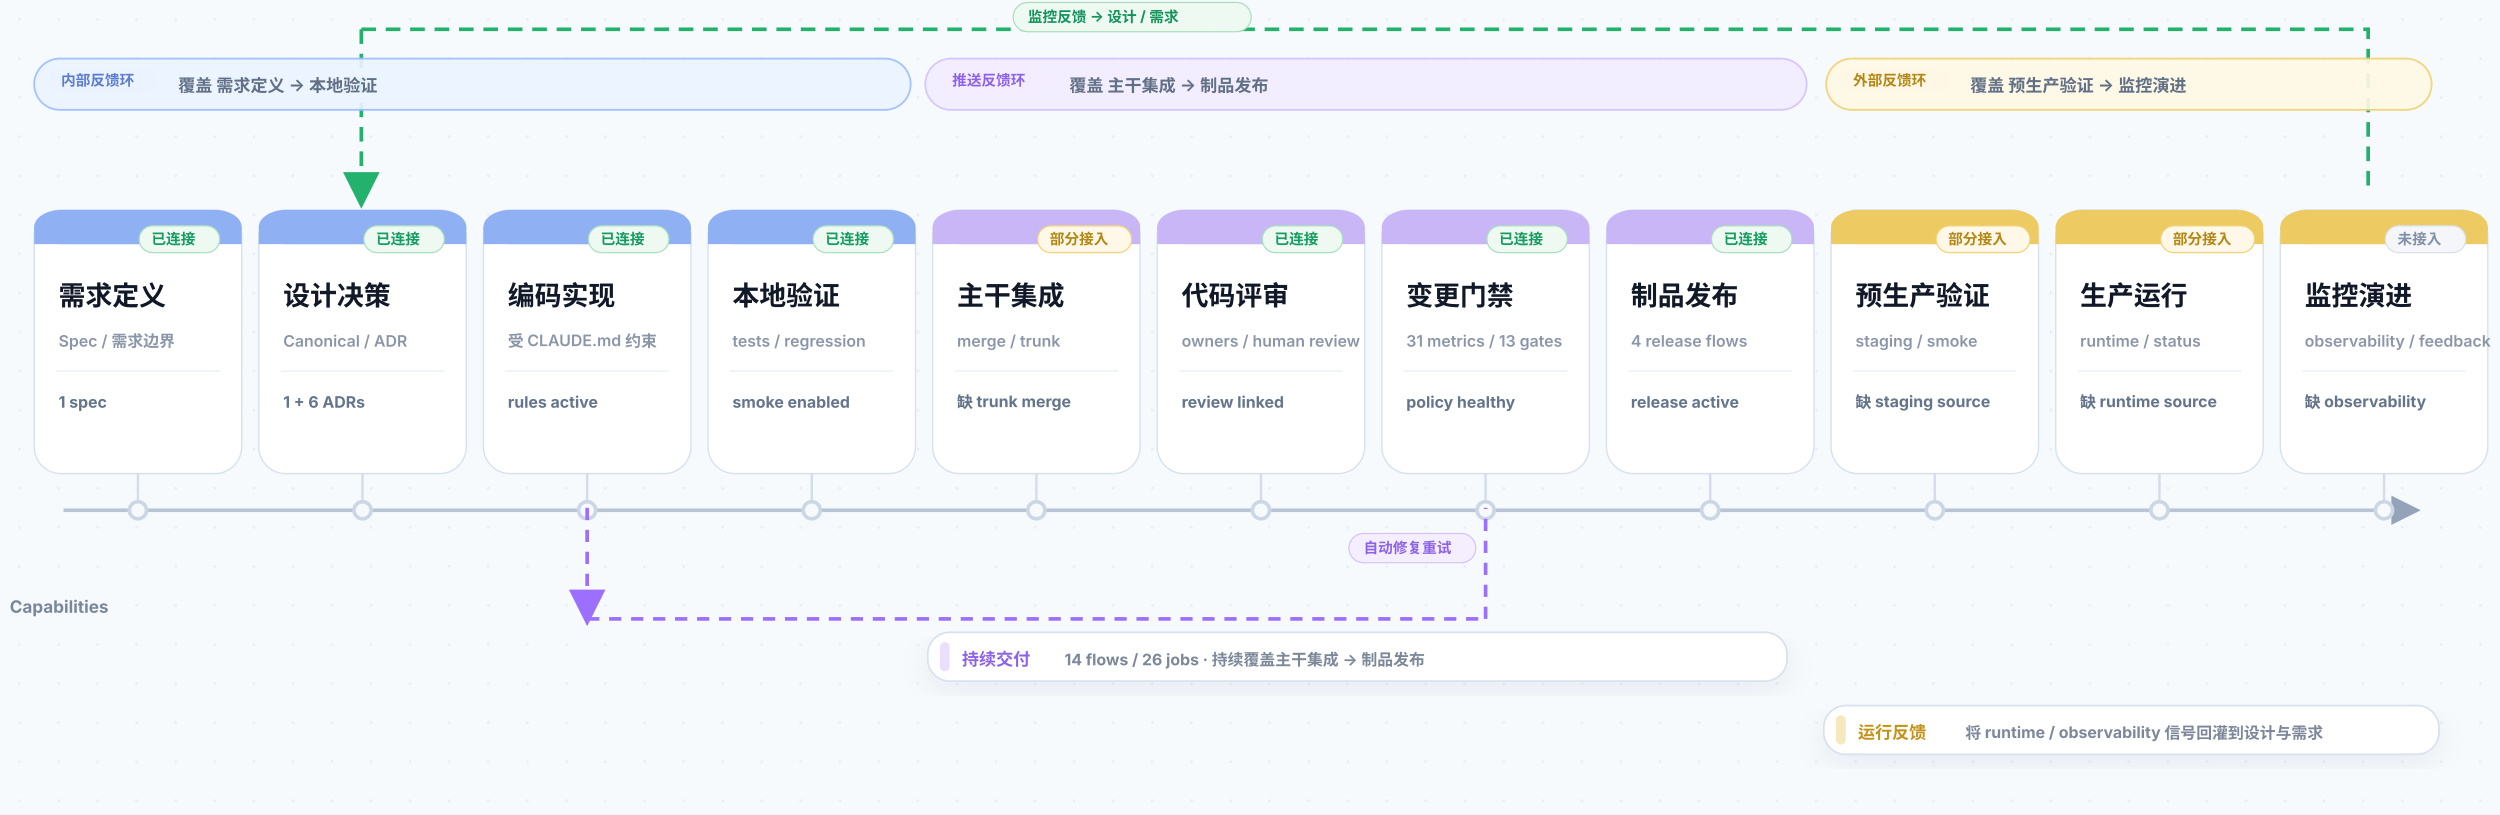
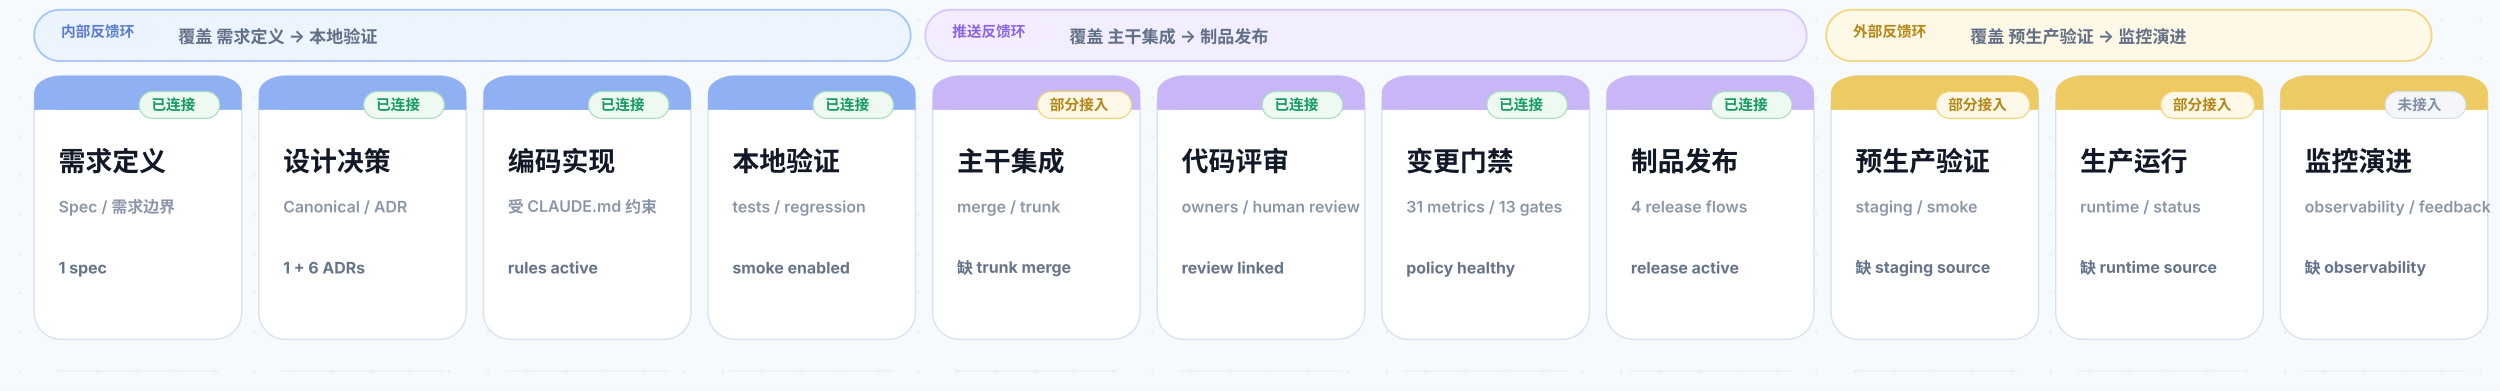
- <svg xmlns="http://www.w3.org/2000/svg" width="2048" height="667" viewBox="0 0 2048 667">
+ <svg xmlns="http://www.w3.org/2000/svg" width="2048" height="320" viewBox="0 0 2048 320">
  <defs>
    <pattern id="dots" width="32" height="32" patternUnits="userSpaceOnUse">
      <circle cx="16" cy="16" r="1.2" fill="#E9EEF5" />
    </pattern>
    <filter id="shadow" x="-10%" y="-10%" width="120%" height="140%">
      <feDropShadow dx="0" dy="8" stdDeviation="12" flood-color="#20304A" flood-opacity="0.06" />
    </filter>
    <marker id="arrowGray" markerWidth="8" markerHeight="8" refX="7" refY="4" orient="auto">
      <path d="M0,0 L8,4 L0,8 z" fill="#94A3B8" />
    </marker>
    <marker id="arrowGreen" markerWidth="10" markerHeight="10" refX="8" refY="5" orient="auto">
      <path d="M0,0 L10,5 L0,10 z" fill="#23B26D" />
    </marker>
    <marker id="arrowPurple" markerWidth="10" markerHeight="10" refX="8" refY="5" orient="auto">
      <path d="M0,0 L10,5 L0,10 z" fill="#9C6FFF" />
    </marker>
  </defs>
-   <rect width="2048" height="667" fill="#F7FAFD" />
-   <rect width="2048" height="667" fill="url(#dots)" />
-   <path d="M 296 24 L 1940 24 L 1940 154" fill="none" stroke="#23B26D" stroke-width="3" stroke-dasharray="12 8" />
-   <line x1="296" y1="24" x2="296" y2="165" stroke="#23B26D" stroke-width="3" stroke-dasharray="12 8" marker-end="url(#arrowGreen)" />
-   <rect x="830" y="2" width="195" height="24" rx="12" ry="12" fill="#EDF9F1" stroke="#A8DEBE" stroke-width="1" />
-   <text x="842" y="18" font-size="12" font-weight="700" fill="#13935B" text-anchor="start" font-family="Inter, PingFang SC, Microsoft YaHei, Noto Sans SC, sans-serif">监控反馈 → 设计 / 需求</text>
-   <rect x="28" y="48" width="718" height="42" rx="21" ry="21" fill="#EAF3FF" stroke="#9EBEFF" stroke-width="1.5" opacity="0.92" />
-   <rect x="40" y="56" width="89" height="20" rx="10" ry="10" fill="#EAF3FF" stroke="none" stroke-width="1" />
-   <text x="50" y="70" font-size="12" font-weight="700" fill="#5B7CCF" text-anchor="start" font-family="Inter, PingFang SC, Microsoft YaHei, Noto Sans SC, sans-serif">内部反馈环</text>
-   <text x="146" y="75" font-size="14" font-weight="700" fill="#617086" text-anchor="start" font-family="Inter, PingFang SC, Microsoft YaHei, Noto Sans SC, sans-serif">覆盖 需求定义 → 本地验证</text>
-   <rect x="758" y="48" width="722" height="42" rx="21" ry="21" fill="#F3EDFF" stroke="#D4C2FF" stroke-width="1.5" opacity="0.92" />
-   <rect x="770" y="56" width="89" height="20" rx="10" ry="10" fill="#F3EDFF" stroke="none" stroke-width="1" />
-   <text x="780" y="70" font-size="12" font-weight="700" fill="#8C63E8" text-anchor="start" font-family="Inter, PingFang SC, Microsoft YaHei, Noto Sans SC, sans-serif">推送反馈环</text>
-   <text x="876" y="75" font-size="14" font-weight="700" fill="#617086" text-anchor="start" font-family="Inter, PingFang SC, Microsoft YaHei, Noto Sans SC, sans-serif">覆盖 主干集成 → 制品发布</text>
-   <rect x="1496" y="48" width="496" height="42" rx="21" ry="21" fill="#FFF7E5" stroke="#F0D274" stroke-width="1.5" opacity="0.92" />
-   <rect x="1508" y="56" width="89" height="20" rx="10" ry="10" fill="#FFF7E5" stroke="none" stroke-width="1" />
-   <text x="1518" y="70" font-size="12" font-weight="700" fill="#B28714" text-anchor="start" font-family="Inter, PingFang SC, Microsoft YaHei, Noto Sans SC, sans-serif">外部反馈环</text>
-   <text x="1614" y="75" font-size="14" font-weight="700" fill="#617086" text-anchor="start" font-family="Inter, PingFang SC, Microsoft YaHei, Noto Sans SC, sans-serif">覆盖 预生产验证 → 监控演进</text>
-   <rect x="28" y="172" width="170" height="216" rx="22" ry="22" fill="#FFFFFF" stroke="#D8E2EE" stroke-width="1.2" />
-   <rect x="28" y="172" width="170" height="28" rx="22" ry="22" fill="#90B0F4" stroke="none" stroke-width="0" />
-   <rect x="28" y="186" width="170" height="14" rx="0" ry="0" fill="#90B0F4" stroke="none" stroke-width="0" />
-   <rect x="114" y="185" width="66" height="22" rx="11" ry="11" fill="#EDF9F1" stroke="#A7DEC0" stroke-width="1" />
-   <text x="124" y="200" font-size="12" font-weight="700" fill="#169B62" text-anchor="start" font-family="Inter, PingFang SC, Microsoft YaHei, Noto Sans SC, sans-serif">已连接</text>
-   <text x="48" y="250" font-size="22" font-weight="800" fill="#111827" text-anchor="start" font-family="Inter, PingFang SC, Microsoft YaHei, Noto Sans SC, sans-serif">需求定义</text>
-   <text x="48" y="284" font-size="13" font-weight="600" fill="#8A96A8" text-anchor="start" font-family="Inter, PingFang SC, Microsoft YaHei, Noto Sans SC, sans-serif">Spec / 需求边界</text>
+   <rect width="2048" height="320" fill="#F7FAFD" />
+   <rect width="2048" height="320" fill="url(#dots)" />
+   <rect x="28" y="8" width="718" height="42" rx="21" ry="21" fill="#EAF3FF" stroke="#9EBEFF" stroke-width="1.5" opacity="0.92" />
+   <rect x="40" y="16" width="89" height="20" rx="10" ry="10" fill="#EAF3FF" stroke="none" stroke-width="1" />
+   <text x="50" y="30" font-size="12" font-weight="700" fill="#5B7CCF" text-anchor="start" font-family="Inter, PingFang SC, Microsoft YaHei, Noto Sans SC, sans-serif">内部反馈环</text>
+   <text x="146" y="35" font-size="14" font-weight="700" fill="#617086" text-anchor="start" font-family="Inter, PingFang SC, Microsoft YaHei, Noto Sans SC, sans-serif">覆盖 需求定义 → 本地验证</text>
+   <rect x="758" y="8" width="722" height="42" rx="21" ry="21" fill="#F3EDFF" stroke="#D4C2FF" stroke-width="1.5" opacity="0.92" />
+   <rect x="770" y="16" width="89" height="20" rx="10" ry="10" fill="#F3EDFF" stroke="none" stroke-width="1" />
+   <text x="780" y="30" font-size="12" font-weight="700" fill="#8C63E8" text-anchor="start" font-family="Inter, PingFang SC, Microsoft YaHei, Noto Sans SC, sans-serif">推送反馈环</text>
+   <text x="876" y="35" font-size="14" font-weight="700" fill="#617086" text-anchor="start" font-family="Inter, PingFang SC, Microsoft YaHei, Noto Sans SC, sans-serif">覆盖 主干集成 → 制品发布</text>
+   <rect x="1496" y="8" width="496" height="42" rx="21" ry="21" fill="#FFF7E5" stroke="#F0D274" stroke-width="1.5" opacity="0.92" />
+   <rect x="1508" y="16" width="89" height="20" rx="10" ry="10" fill="#FFF7E5" stroke="none" stroke-width="1" />
+   <text x="1518" y="30" font-size="12" font-weight="700" fill="#B28714" text-anchor="start" font-family="Inter, PingFang SC, Microsoft YaHei, Noto Sans SC, sans-serif">外部反馈环</text>
+   <text x="1614" y="35" font-size="14" font-weight="700" fill="#617086" text-anchor="start" font-family="Inter, PingFang SC, Microsoft YaHei, Noto Sans SC, sans-serif">覆盖 预生产验证 → 监控演进</text>
+   <rect x="28" y="62" width="170" height="216" rx="22" ry="22" fill="#FFFFFF" stroke="#D8E2EE" stroke-width="1.2" />
+   <rect x="28" y="62" width="170" height="28" rx="22" ry="22" fill="#90B0F4" stroke="none" stroke-width="0" />
+   <rect x="28" y="76" width="170" height="14" rx="0" ry="0" fill="#90B0F4" stroke="none" stroke-width="0" />
+   <rect x="114" y="75" width="66" height="22" rx="11" ry="11" fill="#EDF9F1" stroke="#A7DEC0" stroke-width="1" />
+   <text x="124" y="90" font-size="12" font-weight="700" fill="#169B62" text-anchor="start" font-family="Inter, PingFang SC, Microsoft YaHei, Noto Sans SC, sans-serif">已连接</text>
+   <text x="48" y="140" font-size="22" font-weight="800" fill="#111827" text-anchor="start" font-family="Inter, PingFang SC, Microsoft YaHei, Noto Sans SC, sans-serif">需求定义</text>
+   <text x="48" y="174" font-size="13" font-weight="600" fill="#8A96A8" text-anchor="start" font-family="Inter, PingFang SC, Microsoft YaHei, Noto Sans SC, sans-serif">Spec / 需求边界</text>
  <line x1="46" y1="304" x2="180" y2="304" stroke="#E6EDF5" stroke-width="1" />
-   <text x="48" y="334" font-size="13" font-weight="700" fill="#64748B" text-anchor="start" font-family="Inter, PingFang SC, Microsoft YaHei, Noto Sans SC, sans-serif">1 spec</text>
-   <rect x="212" y="172" width="170" height="216" rx="22" ry="22" fill="#FFFFFF" stroke="#D8E2EE" stroke-width="1.2" />
-   <rect x="212" y="172" width="170" height="28" rx="22" ry="22" fill="#90B0F4" stroke="none" stroke-width="0" />
-   <rect x="212" y="186" width="170" height="14" rx="0" ry="0" fill="#90B0F4" stroke="none" stroke-width="0" />
-   <rect x="298" y="185" width="66" height="22" rx="11" ry="11" fill="#EDF9F1" stroke="#A7DEC0" stroke-width="1" />
-   <text x="308" y="200" font-size="12" font-weight="700" fill="#169B62" text-anchor="start" font-family="Inter, PingFang SC, Microsoft YaHei, Noto Sans SC, sans-serif">已连接</text>
-   <text x="232" y="250" font-size="22" font-weight="800" fill="#111827" text-anchor="start" font-family="Inter, PingFang SC, Microsoft YaHei, Noto Sans SC, sans-serif">设计决策</text>
-   <text x="232" y="284" font-size="13" font-weight="600" fill="#8A96A8" text-anchor="start" font-family="Inter, PingFang SC, Microsoft YaHei, Noto Sans SC, sans-serif">Canonical / ADR</text>
+   <text x="48" y="224" font-size="13" font-weight="700" fill="#64748B" text-anchor="start" font-family="Inter, PingFang SC, Microsoft YaHei, Noto Sans SC, sans-serif">1 spec</text>
+   <rect x="212" y="62" width="170" height="216" rx="22" ry="22" fill="#FFFFFF" stroke="#D8E2EE" stroke-width="1.2" />
+   <rect x="212" y="62" width="170" height="28" rx="22" ry="22" fill="#90B0F4" stroke="none" stroke-width="0" />
+   <rect x="212" y="76" width="170" height="14" rx="0" ry="0" fill="#90B0F4" stroke="none" stroke-width="0" />
+   <rect x="298" y="75" width="66" height="22" rx="11" ry="11" fill="#EDF9F1" stroke="#A7DEC0" stroke-width="1" />
+   <text x="308" y="90" font-size="12" font-weight="700" fill="#169B62" text-anchor="start" font-family="Inter, PingFang SC, Microsoft YaHei, Noto Sans SC, sans-serif">已连接</text>
+   <text x="232" y="140" font-size="22" font-weight="800" fill="#111827" text-anchor="start" font-family="Inter, PingFang SC, Microsoft YaHei, Noto Sans SC, sans-serif">设计决策</text>
+   <text x="232" y="174" font-size="13" font-weight="600" fill="#8A96A8" text-anchor="start" font-family="Inter, PingFang SC, Microsoft YaHei, Noto Sans SC, sans-serif">Canonical / ADR</text>
  <line x1="230" y1="304" x2="364" y2="304" stroke="#E6EDF5" stroke-width="1" />
-   <text x="232" y="334" font-size="13" font-weight="700" fill="#64748B" text-anchor="start" font-family="Inter, PingFang SC, Microsoft YaHei, Noto Sans SC, sans-serif">1 + 6 ADRs</text>
-   <rect x="396" y="172" width="170" height="216" rx="22" ry="22" fill="#FFFFFF" stroke="#D8E2EE" stroke-width="1.2" />
-   <rect x="396" y="172" width="170" height="28" rx="22" ry="22" fill="#90B0F4" stroke="none" stroke-width="0" />
-   <rect x="396" y="186" width="170" height="14" rx="0" ry="0" fill="#90B0F4" stroke="none" stroke-width="0" />
-   <rect x="482" y="185" width="66" height="22" rx="11" ry="11" fill="#EDF9F1" stroke="#A7DEC0" stroke-width="1" />
-   <text x="492" y="200" font-size="12" font-weight="700" fill="#169B62" text-anchor="start" font-family="Inter, PingFang SC, Microsoft YaHei, Noto Sans SC, sans-serif">已连接</text>
-   <text x="416" y="250" font-size="22" font-weight="800" fill="#111827" text-anchor="start" font-family="Inter, PingFang SC, Microsoft YaHei, Noto Sans SC, sans-serif">编码实现</text>
-   <text x="416" y="284" font-size="13" font-weight="600" fill="#8A96A8" text-anchor="start" font-family="Inter, PingFang SC, Microsoft YaHei, Noto Sans SC, sans-serif">受 CLAUDE.md 约束</text>
+   <text x="232" y="224" font-size="13" font-weight="700" fill="#64748B" text-anchor="start" font-family="Inter, PingFang SC, Microsoft YaHei, Noto Sans SC, sans-serif">1 + 6 ADRs</text>
+   <rect x="396" y="62" width="170" height="216" rx="22" ry="22" fill="#FFFFFF" stroke="#D8E2EE" stroke-width="1.2" />
+   <rect x="396" y="62" width="170" height="28" rx="22" ry="22" fill="#90B0F4" stroke="none" stroke-width="0" />
+   <rect x="396" y="76" width="170" height="14" rx="0" ry="0" fill="#90B0F4" stroke="none" stroke-width="0" />
+   <rect x="482" y="75" width="66" height="22" rx="11" ry="11" fill="#EDF9F1" stroke="#A7DEC0" stroke-width="1" />
+   <text x="492" y="90" font-size="12" font-weight="700" fill="#169B62" text-anchor="start" font-family="Inter, PingFang SC, Microsoft YaHei, Noto Sans SC, sans-serif">已连接</text>
+   <text x="416" y="140" font-size="22" font-weight="800" fill="#111827" text-anchor="start" font-family="Inter, PingFang SC, Microsoft YaHei, Noto Sans SC, sans-serif">编码实现</text>
+   <text x="416" y="174" font-size="13" font-weight="600" fill="#8A96A8" text-anchor="start" font-family="Inter, PingFang SC, Microsoft YaHei, Noto Sans SC, sans-serif">受 CLAUDE.md 约束</text>
  <line x1="414" y1="304" x2="548" y2="304" stroke="#E6EDF5" stroke-width="1" />
-   <text x="416" y="334" font-size="13" font-weight="700" fill="#64748B" text-anchor="start" font-family="Inter, PingFang SC, Microsoft YaHei, Noto Sans SC, sans-serif">rules active</text>
-   <rect x="580" y="172" width="170" height="216" rx="22" ry="22" fill="#FFFFFF" stroke="#D8E2EE" stroke-width="1.2" />
-   <rect x="580" y="172" width="170" height="28" rx="22" ry="22" fill="#90B0F4" stroke="none" stroke-width="0" />
-   <rect x="580" y="186" width="170" height="14" rx="0" ry="0" fill="#90B0F4" stroke="none" stroke-width="0" />
-   <rect x="666" y="185" width="66" height="22" rx="11" ry="11" fill="#EDF9F1" stroke="#A7DEC0" stroke-width="1" />
-   <text x="676" y="200" font-size="12" font-weight="700" fill="#169B62" text-anchor="start" font-family="Inter, PingFang SC, Microsoft YaHei, Noto Sans SC, sans-serif">已连接</text>
-   <text x="600" y="250" font-size="22" font-weight="800" fill="#111827" text-anchor="start" font-family="Inter, PingFang SC, Microsoft YaHei, Noto Sans SC, sans-serif">本地验证</text>
-   <text x="600" y="284" font-size="13" font-weight="600" fill="#8A96A8" text-anchor="start" font-family="Inter, PingFang SC, Microsoft YaHei, Noto Sans SC, sans-serif">tests / regression</text>
+   <text x="416" y="224" font-size="13" font-weight="700" fill="#64748B" text-anchor="start" font-family="Inter, PingFang SC, Microsoft YaHei, Noto Sans SC, sans-serif">rules active</text>
+   <rect x="580" y="62" width="170" height="216" rx="22" ry="22" fill="#FFFFFF" stroke="#D8E2EE" stroke-width="1.2" />
+   <rect x="580" y="62" width="170" height="28" rx="22" ry="22" fill="#90B0F4" stroke="none" stroke-width="0" />
+   <rect x="580" y="76" width="170" height="14" rx="0" ry="0" fill="#90B0F4" stroke="none" stroke-width="0" />
+   <rect x="666" y="75" width="66" height="22" rx="11" ry="11" fill="#EDF9F1" stroke="#A7DEC0" stroke-width="1" />
+   <text x="676" y="90" font-size="12" font-weight="700" fill="#169B62" text-anchor="start" font-family="Inter, PingFang SC, Microsoft YaHei, Noto Sans SC, sans-serif">已连接</text>
+   <text x="600" y="140" font-size="22" font-weight="800" fill="#111827" text-anchor="start" font-family="Inter, PingFang SC, Microsoft YaHei, Noto Sans SC, sans-serif">本地验证</text>
+   <text x="600" y="174" font-size="13" font-weight="600" fill="#8A96A8" text-anchor="start" font-family="Inter, PingFang SC, Microsoft YaHei, Noto Sans SC, sans-serif">tests / regression</text>
  <line x1="598" y1="304" x2="732" y2="304" stroke="#E6EDF5" stroke-width="1" />
-   <text x="600" y="334" font-size="13" font-weight="700" fill="#64748B" text-anchor="start" font-family="Inter, PingFang SC, Microsoft YaHei, Noto Sans SC, sans-serif">smoke enabled</text>
-   <rect x="764" y="172" width="170" height="216" rx="22" ry="22" fill="#FFFFFF" stroke="#D8E2EE" stroke-width="1.2" />
-   <rect x="764" y="172" width="170" height="28" rx="22" ry="22" fill="#C8B6F7" stroke="none" stroke-width="0" />
-   <rect x="764" y="186" width="170" height="14" rx="0" ry="0" fill="#C8B6F7" stroke="none" stroke-width="0" />
-   <rect x="850" y="185" width="77" height="22" rx="11" ry="11" fill="#FFF8E8" stroke="#F0D274" stroke-width="1" />
-   <text x="860" y="200" font-size="12" font-weight="700" fill="#B28714" text-anchor="start" font-family="Inter, PingFang SC, Microsoft YaHei, Noto Sans SC, sans-serif">部分接入</text>
-   <text x="784" y="250" font-size="22" font-weight="800" fill="#111827" text-anchor="start" font-family="Inter, PingFang SC, Microsoft YaHei, Noto Sans SC, sans-serif">主干集成</text>
-   <text x="784" y="284" font-size="13" font-weight="600" fill="#8A96A8" text-anchor="start" font-family="Inter, PingFang SC, Microsoft YaHei, Noto Sans SC, sans-serif">merge / trunk</text>
+   <text x="600" y="224" font-size="13" font-weight="700" fill="#64748B" text-anchor="start" font-family="Inter, PingFang SC, Microsoft YaHei, Noto Sans SC, sans-serif">smoke enabled</text>
+   <rect x="764" y="62" width="170" height="216" rx="22" ry="22" fill="#FFFFFF" stroke="#D8E2EE" stroke-width="1.2" />
+   <rect x="764" y="62" width="170" height="28" rx="22" ry="22" fill="#C8B6F7" stroke="none" stroke-width="0" />
+   <rect x="764" y="76" width="170" height="14" rx="0" ry="0" fill="#C8B6F7" stroke="none" stroke-width="0" />
+   <rect x="850" y="75" width="77" height="22" rx="11" ry="11" fill="#FFF8E8" stroke="#F0D274" stroke-width="1" />
+   <text x="860" y="90" font-size="12" font-weight="700" fill="#B28714" text-anchor="start" font-family="Inter, PingFang SC, Microsoft YaHei, Noto Sans SC, sans-serif">部分接入</text>
+   <text x="784" y="140" font-size="22" font-weight="800" fill="#111827" text-anchor="start" font-family="Inter, PingFang SC, Microsoft YaHei, Noto Sans SC, sans-serif">主干集成</text>
+   <text x="784" y="174" font-size="13" font-weight="600" fill="#8A96A8" text-anchor="start" font-family="Inter, PingFang SC, Microsoft YaHei, Noto Sans SC, sans-serif">merge / trunk</text>
  <line x1="782" y1="304" x2="916" y2="304" stroke="#E6EDF5" stroke-width="1" />
-   <text x="784" y="334" font-size="13" font-weight="700" fill="#64748B" text-anchor="start" font-family="Inter, PingFang SC, Microsoft YaHei, Noto Sans SC, sans-serif">缺 trunk merge</text>
-   <rect x="948" y="172" width="170" height="216" rx="22" ry="22" fill="#FFFFFF" stroke="#D8E2EE" stroke-width="1.2" />
-   <rect x="948" y="172" width="170" height="28" rx="22" ry="22" fill="#C8B6F7" stroke="none" stroke-width="0" />
-   <rect x="948" y="186" width="170" height="14" rx="0" ry="0" fill="#C8B6F7" stroke="none" stroke-width="0" />
-   <rect x="1034" y="185" width="66" height="22" rx="11" ry="11" fill="#EDF9F1" stroke="#A7DEC0" stroke-width="1" />
-   <text x="1044" y="200" font-size="12" font-weight="700" fill="#169B62" text-anchor="start" font-family="Inter, PingFang SC, Microsoft YaHei, Noto Sans SC, sans-serif">已连接</text>
-   <text x="968" y="250" font-size="22" font-weight="800" fill="#111827" text-anchor="start" font-family="Inter, PingFang SC, Microsoft YaHei, Noto Sans SC, sans-serif">代码评审</text>
-   <text x="968" y="284" font-size="13" font-weight="600" fill="#8A96A8" text-anchor="start" font-family="Inter, PingFang SC, Microsoft YaHei, Noto Sans SC, sans-serif">owners / human review</text>
+   <text x="784" y="224" font-size="13" font-weight="700" fill="#64748B" text-anchor="start" font-family="Inter, PingFang SC, Microsoft YaHei, Noto Sans SC, sans-serif">缺 trunk merge</text>
+   <rect x="948" y="62" width="170" height="216" rx="22" ry="22" fill="#FFFFFF" stroke="#D8E2EE" stroke-width="1.2" />
+   <rect x="948" y="62" width="170" height="28" rx="22" ry="22" fill="#C8B6F7" stroke="none" stroke-width="0" />
+   <rect x="948" y="76" width="170" height="14" rx="0" ry="0" fill="#C8B6F7" stroke="none" stroke-width="0" />
+   <rect x="1034" y="75" width="66" height="22" rx="11" ry="11" fill="#EDF9F1" stroke="#A7DEC0" stroke-width="1" />
+   <text x="1044" y="90" font-size="12" font-weight="700" fill="#169B62" text-anchor="start" font-family="Inter, PingFang SC, Microsoft YaHei, Noto Sans SC, sans-serif">已连接</text>
+   <text x="968" y="140" font-size="22" font-weight="800" fill="#111827" text-anchor="start" font-family="Inter, PingFang SC, Microsoft YaHei, Noto Sans SC, sans-serif">代码评审</text>
+   <text x="968" y="174" font-size="13" font-weight="600" fill="#8A96A8" text-anchor="start" font-family="Inter, PingFang SC, Microsoft YaHei, Noto Sans SC, sans-serif">owners / human review</text>
  <line x1="966" y1="304" x2="1100" y2="304" stroke="#E6EDF5" stroke-width="1" />
-   <text x="968" y="334" font-size="13" font-weight="700" fill="#64748B" text-anchor="start" font-family="Inter, PingFang SC, Microsoft YaHei, Noto Sans SC, sans-serif">review linked</text>
-   <rect x="1132" y="172" width="170" height="216" rx="22" ry="22" fill="#FFFFFF" stroke="#D8E2EE" stroke-width="1.2" />
-   <rect x="1132" y="172" width="170" height="28" rx="22" ry="22" fill="#C8B6F7" stroke="none" stroke-width="0" />
-   <rect x="1132" y="186" width="170" height="14" rx="0" ry="0" fill="#C8B6F7" stroke="none" stroke-width="0" />
-   <rect x="1218" y="185" width="66" height="22" rx="11" ry="11" fill="#EDF9F1" stroke="#A7DEC0" stroke-width="1" />
-   <text x="1228" y="200" font-size="12" font-weight="700" fill="#169B62" text-anchor="start" font-family="Inter, PingFang SC, Microsoft YaHei, Noto Sans SC, sans-serif">已连接</text>
-   <text x="1152" y="250" font-size="22" font-weight="800" fill="#111827" text-anchor="start" font-family="Inter, PingFang SC, Microsoft YaHei, Noto Sans SC, sans-serif">变更门禁</text>
-   <text x="1152" y="284" font-size="13" font-weight="600" fill="#8A96A8" text-anchor="start" font-family="Inter, PingFang SC, Microsoft YaHei, Noto Sans SC, sans-serif">31 metrics / 13 gates</text>
+   <text x="968" y="224" font-size="13" font-weight="700" fill="#64748B" text-anchor="start" font-family="Inter, PingFang SC, Microsoft YaHei, Noto Sans SC, sans-serif">review linked</text>
+   <rect x="1132" y="62" width="170" height="216" rx="22" ry="22" fill="#FFFFFF" stroke="#D8E2EE" stroke-width="1.2" />
+   <rect x="1132" y="62" width="170" height="28" rx="22" ry="22" fill="#C8B6F7" stroke="none" stroke-width="0" />
+   <rect x="1132" y="76" width="170" height="14" rx="0" ry="0" fill="#C8B6F7" stroke="none" stroke-width="0" />
+   <rect x="1218" y="75" width="66" height="22" rx="11" ry="11" fill="#EDF9F1" stroke="#A7DEC0" stroke-width="1" />
+   <text x="1228" y="90" font-size="12" font-weight="700" fill="#169B62" text-anchor="start" font-family="Inter, PingFang SC, Microsoft YaHei, Noto Sans SC, sans-serif">已连接</text>
+   <text x="1152" y="140" font-size="22" font-weight="800" fill="#111827" text-anchor="start" font-family="Inter, PingFang SC, Microsoft YaHei, Noto Sans SC, sans-serif">变更门禁</text>
+   <text x="1152" y="174" font-size="13" font-weight="600" fill="#8A96A8" text-anchor="start" font-family="Inter, PingFang SC, Microsoft YaHei, Noto Sans SC, sans-serif">31 metrics / 13 gates</text>
  <line x1="1150" y1="304" x2="1284" y2="304" stroke="#E6EDF5" stroke-width="1" />
-   <text x="1152" y="334" font-size="13" font-weight="700" fill="#64748B" text-anchor="start" font-family="Inter, PingFang SC, Microsoft YaHei, Noto Sans SC, sans-serif">policy healthy</text>
-   <rect x="1316" y="172" width="170" height="216" rx="22" ry="22" fill="#FFFFFF" stroke="#D8E2EE" stroke-width="1.2" />
-   <rect x="1316" y="172" width="170" height="28" rx="22" ry="22" fill="#C8B6F7" stroke="none" stroke-width="0" />
-   <rect x="1316" y="186" width="170" height="14" rx="0" ry="0" fill="#C8B6F7" stroke="none" stroke-width="0" />
-   <rect x="1402" y="185" width="66" height="22" rx="11" ry="11" fill="#EDF9F1" stroke="#A7DEC0" stroke-width="1" />
-   <text x="1412" y="200" font-size="12" font-weight="700" fill="#169B62" text-anchor="start" font-family="Inter, PingFang SC, Microsoft YaHei, Noto Sans SC, sans-serif">已连接</text>
-   <text x="1336" y="250" font-size="22" font-weight="800" fill="#111827" text-anchor="start" font-family="Inter, PingFang SC, Microsoft YaHei, Noto Sans SC, sans-serif">制品发布</text>
-   <text x="1336" y="284" font-size="13" font-weight="600" fill="#8A96A8" text-anchor="start" font-family="Inter, PingFang SC, Microsoft YaHei, Noto Sans SC, sans-serif">4 release flows</text>
+   <text x="1152" y="224" font-size="13" font-weight="700" fill="#64748B" text-anchor="start" font-family="Inter, PingFang SC, Microsoft YaHei, Noto Sans SC, sans-serif">policy healthy</text>
+   <rect x="1316" y="62" width="170" height="216" rx="22" ry="22" fill="#FFFFFF" stroke="#D8E2EE" stroke-width="1.2" />
+   <rect x="1316" y="62" width="170" height="28" rx="22" ry="22" fill="#C8B6F7" stroke="none" stroke-width="0" />
+   <rect x="1316" y="76" width="170" height="14" rx="0" ry="0" fill="#C8B6F7" stroke="none" stroke-width="0" />
+   <rect x="1402" y="75" width="66" height="22" rx="11" ry="11" fill="#EDF9F1" stroke="#A7DEC0" stroke-width="1" />
+   <text x="1412" y="90" font-size="12" font-weight="700" fill="#169B62" text-anchor="start" font-family="Inter, PingFang SC, Microsoft YaHei, Noto Sans SC, sans-serif">已连接</text>
+   <text x="1336" y="140" font-size="22" font-weight="800" fill="#111827" text-anchor="start" font-family="Inter, PingFang SC, Microsoft YaHei, Noto Sans SC, sans-serif">制品发布</text>
+   <text x="1336" y="174" font-size="13" font-weight="600" fill="#8A96A8" text-anchor="start" font-family="Inter, PingFang SC, Microsoft YaHei, Noto Sans SC, sans-serif">4 release flows</text>
  <line x1="1334" y1="304" x2="1468" y2="304" stroke="#E6EDF5" stroke-width="1" />
-   <text x="1336" y="334" font-size="13" font-weight="700" fill="#64748B" text-anchor="start" font-family="Inter, PingFang SC, Microsoft YaHei, Noto Sans SC, sans-serif">release active</text>
-   <rect x="1500" y="172" width="170" height="216" rx="22" ry="22" fill="#FFFFFF" stroke="#D8E2EE" stroke-width="1.2" />
-   <rect x="1500" y="172" width="170" height="28" rx="22" ry="22" fill="#EDCA62" stroke="none" stroke-width="0" />
-   <rect x="1500" y="186" width="170" height="14" rx="0" ry="0" fill="#EDCA62" stroke="none" stroke-width="0" />
-   <rect x="1586" y="185" width="77" height="22" rx="11" ry="11" fill="#FFF8E8" stroke="#F0D274" stroke-width="1" />
-   <text x="1596" y="200" font-size="12" font-weight="700" fill="#B28714" text-anchor="start" font-family="Inter, PingFang SC, Microsoft YaHei, Noto Sans SC, sans-serif">部分接入</text>
-   <text x="1520" y="250" font-size="22" font-weight="800" fill="#111827" text-anchor="start" font-family="Inter, PingFang SC, Microsoft YaHei, Noto Sans SC, sans-serif">预生产验证</text>
-   <text x="1520" y="284" font-size="13" font-weight="600" fill="#8A96A8" text-anchor="start" font-family="Inter, PingFang SC, Microsoft YaHei, Noto Sans SC, sans-serif">staging / smoke</text>
+   <text x="1336" y="224" font-size="13" font-weight="700" fill="#64748B" text-anchor="start" font-family="Inter, PingFang SC, Microsoft YaHei, Noto Sans SC, sans-serif">release active</text>
+   <rect x="1500" y="62" width="170" height="216" rx="22" ry="22" fill="#FFFFFF" stroke="#D8E2EE" stroke-width="1.2" />
+   <rect x="1500" y="62" width="170" height="28" rx="22" ry="22" fill="#EDCA62" stroke="none" stroke-width="0" />
+   <rect x="1500" y="76" width="170" height="14" rx="0" ry="0" fill="#EDCA62" stroke="none" stroke-width="0" />
+   <rect x="1586" y="75" width="77" height="22" rx="11" ry="11" fill="#FFF8E8" stroke="#F0D274" stroke-width="1" />
+   <text x="1596" y="90" font-size="12" font-weight="700" fill="#B28714" text-anchor="start" font-family="Inter, PingFang SC, Microsoft YaHei, Noto Sans SC, sans-serif">部分接入</text>
+   <text x="1520" y="140" font-size="22" font-weight="800" fill="#111827" text-anchor="start" font-family="Inter, PingFang SC, Microsoft YaHei, Noto Sans SC, sans-serif">预生产验证</text>
+   <text x="1520" y="174" font-size="13" font-weight="600" fill="#8A96A8" text-anchor="start" font-family="Inter, PingFang SC, Microsoft YaHei, Noto Sans SC, sans-serif">staging / smoke</text>
  <line x1="1518" y1="304" x2="1652" y2="304" stroke="#E6EDF5" stroke-width="1" />
-   <text x="1520" y="334" font-size="13" font-weight="700" fill="#64748B" text-anchor="start" font-family="Inter, PingFang SC, Microsoft YaHei, Noto Sans SC, sans-serif">缺 staging source</text>
-   <rect x="1684" y="172" width="170" height="216" rx="22" ry="22" fill="#FFFFFF" stroke="#D8E2EE" stroke-width="1.2" />
-   <rect x="1684" y="172" width="170" height="28" rx="22" ry="22" fill="#EDCA62" stroke="none" stroke-width="0" />
-   <rect x="1684" y="186" width="170" height="14" rx="0" ry="0" fill="#EDCA62" stroke="none" stroke-width="0" />
-   <rect x="1770" y="185" width="77" height="22" rx="11" ry="11" fill="#FFF8E8" stroke="#F0D274" stroke-width="1" />
-   <text x="1780" y="200" font-size="12" font-weight="700" fill="#B28714" text-anchor="start" font-family="Inter, PingFang SC, Microsoft YaHei, Noto Sans SC, sans-serif">部分接入</text>
-   <text x="1704" y="250" font-size="22" font-weight="800" fill="#111827" text-anchor="start" font-family="Inter, PingFang SC, Microsoft YaHei, Noto Sans SC, sans-serif">生产运行</text>
-   <text x="1704" y="284" font-size="13" font-weight="600" fill="#8A96A8" text-anchor="start" font-family="Inter, PingFang SC, Microsoft YaHei, Noto Sans SC, sans-serif">runtime / status</text>
+   <text x="1520" y="224" font-size="13" font-weight="700" fill="#64748B" text-anchor="start" font-family="Inter, PingFang SC, Microsoft YaHei, Noto Sans SC, sans-serif">缺 staging source</text>
+   <rect x="1684" y="62" width="170" height="216" rx="22" ry="22" fill="#FFFFFF" stroke="#D8E2EE" stroke-width="1.2" />
+   <rect x="1684" y="62" width="170" height="28" rx="22" ry="22" fill="#EDCA62" stroke="none" stroke-width="0" />
+   <rect x="1684" y="76" width="170" height="14" rx="0" ry="0" fill="#EDCA62" stroke="none" stroke-width="0" />
+   <rect x="1770" y="75" width="77" height="22" rx="11" ry="11" fill="#FFF8E8" stroke="#F0D274" stroke-width="1" />
+   <text x="1780" y="90" font-size="12" font-weight="700" fill="#B28714" text-anchor="start" font-family="Inter, PingFang SC, Microsoft YaHei, Noto Sans SC, sans-serif">部分接入</text>
+   <text x="1704" y="140" font-size="22" font-weight="800" fill="#111827" text-anchor="start" font-family="Inter, PingFang SC, Microsoft YaHei, Noto Sans SC, sans-serif">生产运行</text>
+   <text x="1704" y="174" font-size="13" font-weight="600" fill="#8A96A8" text-anchor="start" font-family="Inter, PingFang SC, Microsoft YaHei, Noto Sans SC, sans-serif">runtime / status</text>
  <line x1="1702" y1="304" x2="1836" y2="304" stroke="#E6EDF5" stroke-width="1" />
-   <text x="1704" y="334" font-size="13" font-weight="700" fill="#64748B" text-anchor="start" font-family="Inter, PingFang SC, Microsoft YaHei, Noto Sans SC, sans-serif">缺 runtime source</text>
-   <rect x="1868" y="172" width="170" height="216" rx="22" ry="22" fill="#FFFFFF" stroke="#D8E2EE" stroke-width="1.2" />
-   <rect x="1868" y="172" width="170" height="28" rx="22" ry="22" fill="#EDCA62" stroke="none" stroke-width="0" />
-   <rect x="1868" y="186" width="170" height="14" rx="0" ry="0" fill="#EDCA62" stroke="none" stroke-width="0" />
-   <rect x="1954" y="185" width="66" height="22" rx="11" ry="11" fill="#F4F6FA" stroke="#D6DFEC" stroke-width="1" />
-   <text x="1964" y="200" font-size="12" font-weight="700" fill="#8291A7" text-anchor="start" font-family="Inter, PingFang SC, Microsoft YaHei, Noto Sans SC, sans-serif">未接入</text>
-   <text x="1888" y="250" font-size="22" font-weight="800" fill="#111827" text-anchor="start" font-family="Inter, PingFang SC, Microsoft YaHei, Noto Sans SC, sans-serif">监控演进</text>
-   <text x="1888" y="284" font-size="13" font-weight="600" fill="#8A96A8" text-anchor="start" font-family="Inter, PingFang SC, Microsoft YaHei, Noto Sans SC, sans-serif">observability / feedback</text>
+   <text x="1704" y="224" font-size="13" font-weight="700" fill="#64748B" text-anchor="start" font-family="Inter, PingFang SC, Microsoft YaHei, Noto Sans SC, sans-serif">缺 runtime source</text>
+   <rect x="1868" y="62" width="170" height="216" rx="22" ry="22" fill="#FFFFFF" stroke="#D8E2EE" stroke-width="1.2" />
+   <rect x="1868" y="62" width="170" height="28" rx="22" ry="22" fill="#EDCA62" stroke="none" stroke-width="0" />
+   <rect x="1868" y="76" width="170" height="14" rx="0" ry="0" fill="#EDCA62" stroke="none" stroke-width="0" />
+   <rect x="1954" y="75" width="66" height="22" rx="11" ry="11" fill="#F4F6FA" stroke="#D6DFEC" stroke-width="1" />
+   <text x="1964" y="90" font-size="12" font-weight="700" fill="#8291A7" text-anchor="start" font-family="Inter, PingFang SC, Microsoft YaHei, Noto Sans SC, sans-serif">未接入</text>
+   <text x="1888" y="140" font-size="22" font-weight="800" fill="#111827" text-anchor="start" font-family="Inter, PingFang SC, Microsoft YaHei, Noto Sans SC, sans-serif">监控演进</text>
+   <text x="1888" y="174" font-size="13" font-weight="600" fill="#8A96A8" text-anchor="start" font-family="Inter, PingFang SC, Microsoft YaHei, Noto Sans SC, sans-serif">observability / feedback</text>
  <line x1="1886" y1="304" x2="2020" y2="304" stroke="#E6EDF5" stroke-width="1" />
-   <text x="1888" y="334" font-size="13" font-weight="700" fill="#64748B" text-anchor="start" font-family="Inter, PingFang SC, Microsoft YaHei, Noto Sans SC, sans-serif">缺 observability</text>
-   <line x1="52" y1="418" x2="1980" y2="418" stroke="#B8C5D6" stroke-width="3" marker-end="url(#arrowGray)" />
-   <line x1="113.0" y1="388" x2="113.0" y2="410" stroke="#D4DDE9" stroke-width="2" />
-   <circle cx="113.0" cy="418" r="7" fill="#F7FAFD" stroke="#CCD7E5" stroke-width="3" />
-   <line x1="297.0" y1="388" x2="297.0" y2="410" stroke="#D4DDE9" stroke-width="2" />
-   <circle cx="297.0" cy="418" r="7" fill="#F7FAFD" stroke="#CCD7E5" stroke-width="3" />
-   <line x1="481.0" y1="388" x2="481.0" y2="410" stroke="#D4DDE9" stroke-width="2" />
-   <circle cx="481.0" cy="418" r="7" fill="#F7FAFD" stroke="#CCD7E5" stroke-width="3" />
-   <line x1="665.0" y1="388" x2="665.0" y2="410" stroke="#D4DDE9" stroke-width="2" />
-   <circle cx="665.0" cy="418" r="7" fill="#F7FAFD" stroke="#CCD7E5" stroke-width="3" />
-   <line x1="849.0" y1="388" x2="849.0" y2="410" stroke="#D4DDE9" stroke-width="2" />
-   <circle cx="849.0" cy="418" r="7" fill="#F7FAFD" stroke="#CCD7E5" stroke-width="3" />
-   <line x1="1033.0" y1="388" x2="1033.0" y2="410" stroke="#D4DDE9" stroke-width="2" />
-   <circle cx="1033.0" cy="418" r="7" fill="#F7FAFD" stroke="#CCD7E5" stroke-width="3" />
-   <line x1="1217.0" y1="388" x2="1217.0" y2="410" stroke="#D4DDE9" stroke-width="2" />
-   <circle cx="1217.0" cy="418" r="7" fill="#F7FAFD" stroke="#CCD7E5" stroke-width="3" />
-   <line x1="1401.0" y1="388" x2="1401.0" y2="410" stroke="#D4DDE9" stroke-width="2" />
-   <circle cx="1401.0" cy="418" r="7" fill="#F7FAFD" stroke="#CCD7E5" stroke-width="3" />
-   <line x1="1585.0" y1="388" x2="1585.0" y2="410" stroke="#D4DDE9" stroke-width="2" />
-   <circle cx="1585.0" cy="418" r="7" fill="#F7FAFD" stroke="#CCD7E5" stroke-width="3" />
-   <line x1="1769.0" y1="388" x2="1769.0" y2="410" stroke="#D4DDE9" stroke-width="2" />
-   <circle cx="1769.0" cy="418" r="7" fill="#F7FAFD" stroke="#CCD7E5" stroke-width="3" />
-   <line x1="1953.0" y1="388" x2="1953.0" y2="410" stroke="#D4DDE9" stroke-width="2" />
-   <circle cx="1953.0" cy="418" r="7" fill="#F7FAFD" stroke="#CCD7E5" stroke-width="3" />
-   <text x="8" y="502" font-size="14" font-weight="700" fill="#7A879A" text-anchor="start" font-family="Inter, PingFang SC, Microsoft YaHei, Noto Sans SC, sans-serif">Capabilities</text>
-   <line x1="481.0" y1="416" x2="481.0" y2="507" stroke="#9C6FFF" stroke-width="3" stroke-dasharray="10 8" marker-end="url(#arrowPurple)" />
-   <line x1="481.0" y1="507" x2="1217.0" y2="507" stroke="#9C6FFF" stroke-width="3" stroke-dasharray="10 8" />
-   <line x1="1217.0" y1="507" x2="1217.0" y2="416" stroke="#9C6FFF" stroke-width="3" stroke-dasharray="10 8" />
-   <rect x="1105.0" y="437" width="104" height="24" rx="12" ry="12" fill="#F4EEFF" stroke="#D4C2FF" stroke-width="1" />
-   <text x="1117.0" y="453" font-size="12" font-weight="700" fill="#8C63E8" text-anchor="start" font-family="Inter, PingFang SC, Microsoft YaHei, Noto Sans SC, sans-serif">自动修复重试</text>
-   <rect x="760" y="518" width="704" height="40" rx="18" ry="18" fill="#FFFFFF" stroke="#D8E2EE" stroke-width="1.5" filter="url(#shadow)" />
-   <rect x="770" y="526" width="8" height="24" rx="4" ry="4" fill="#EADFFF" stroke="none" stroke-width="1" />
-   <text x="788" y="545" font-size="14" font-weight="800" fill="#8C63E8" text-anchor="start" font-family="Inter, PingFang SC, Microsoft YaHei, Noto Sans SC, sans-serif">持续交付</text>
-   <text x="872" y="545" font-size="13" font-weight="700" fill="#7C8799" text-anchor="start" font-family="Inter, PingFang SC, Microsoft YaHei, Noto Sans SC, sans-serif">14 flows / 26 jobs · 持续覆盖主干集成 → 制品发布</text>
-   <rect x="1494" y="578" width="504" height="40" rx="18" ry="18" fill="#FFFFFF" stroke="#D8E2EE" stroke-width="1.5" filter="url(#shadow)" />
-   <rect x="1504" y="586" width="8" height="24" rx="4" ry="4" fill="#F6E9BE" stroke="none" stroke-width="1" />
-   <text x="1522" y="605" font-size="14" font-weight="800" fill="#C39216" text-anchor="start" font-family="Inter, PingFang SC, Microsoft YaHei, Noto Sans SC, sans-serif">运行反馈</text>
-   <text x="1610" y="605" font-size="13" font-weight="700" fill="#7C8799" text-anchor="start" font-family="Inter, PingFang SC, Microsoft YaHei, Noto Sans SC, sans-serif">将 runtime / observability 信号回灌到设计与需求</text>
+   <text x="1888" y="224" font-size="13" font-weight="700" fill="#64748B" text-anchor="start" font-family="Inter, PingFang SC, Microsoft YaHei, Noto Sans SC, sans-serif">缺 observability</text>
</svg>
